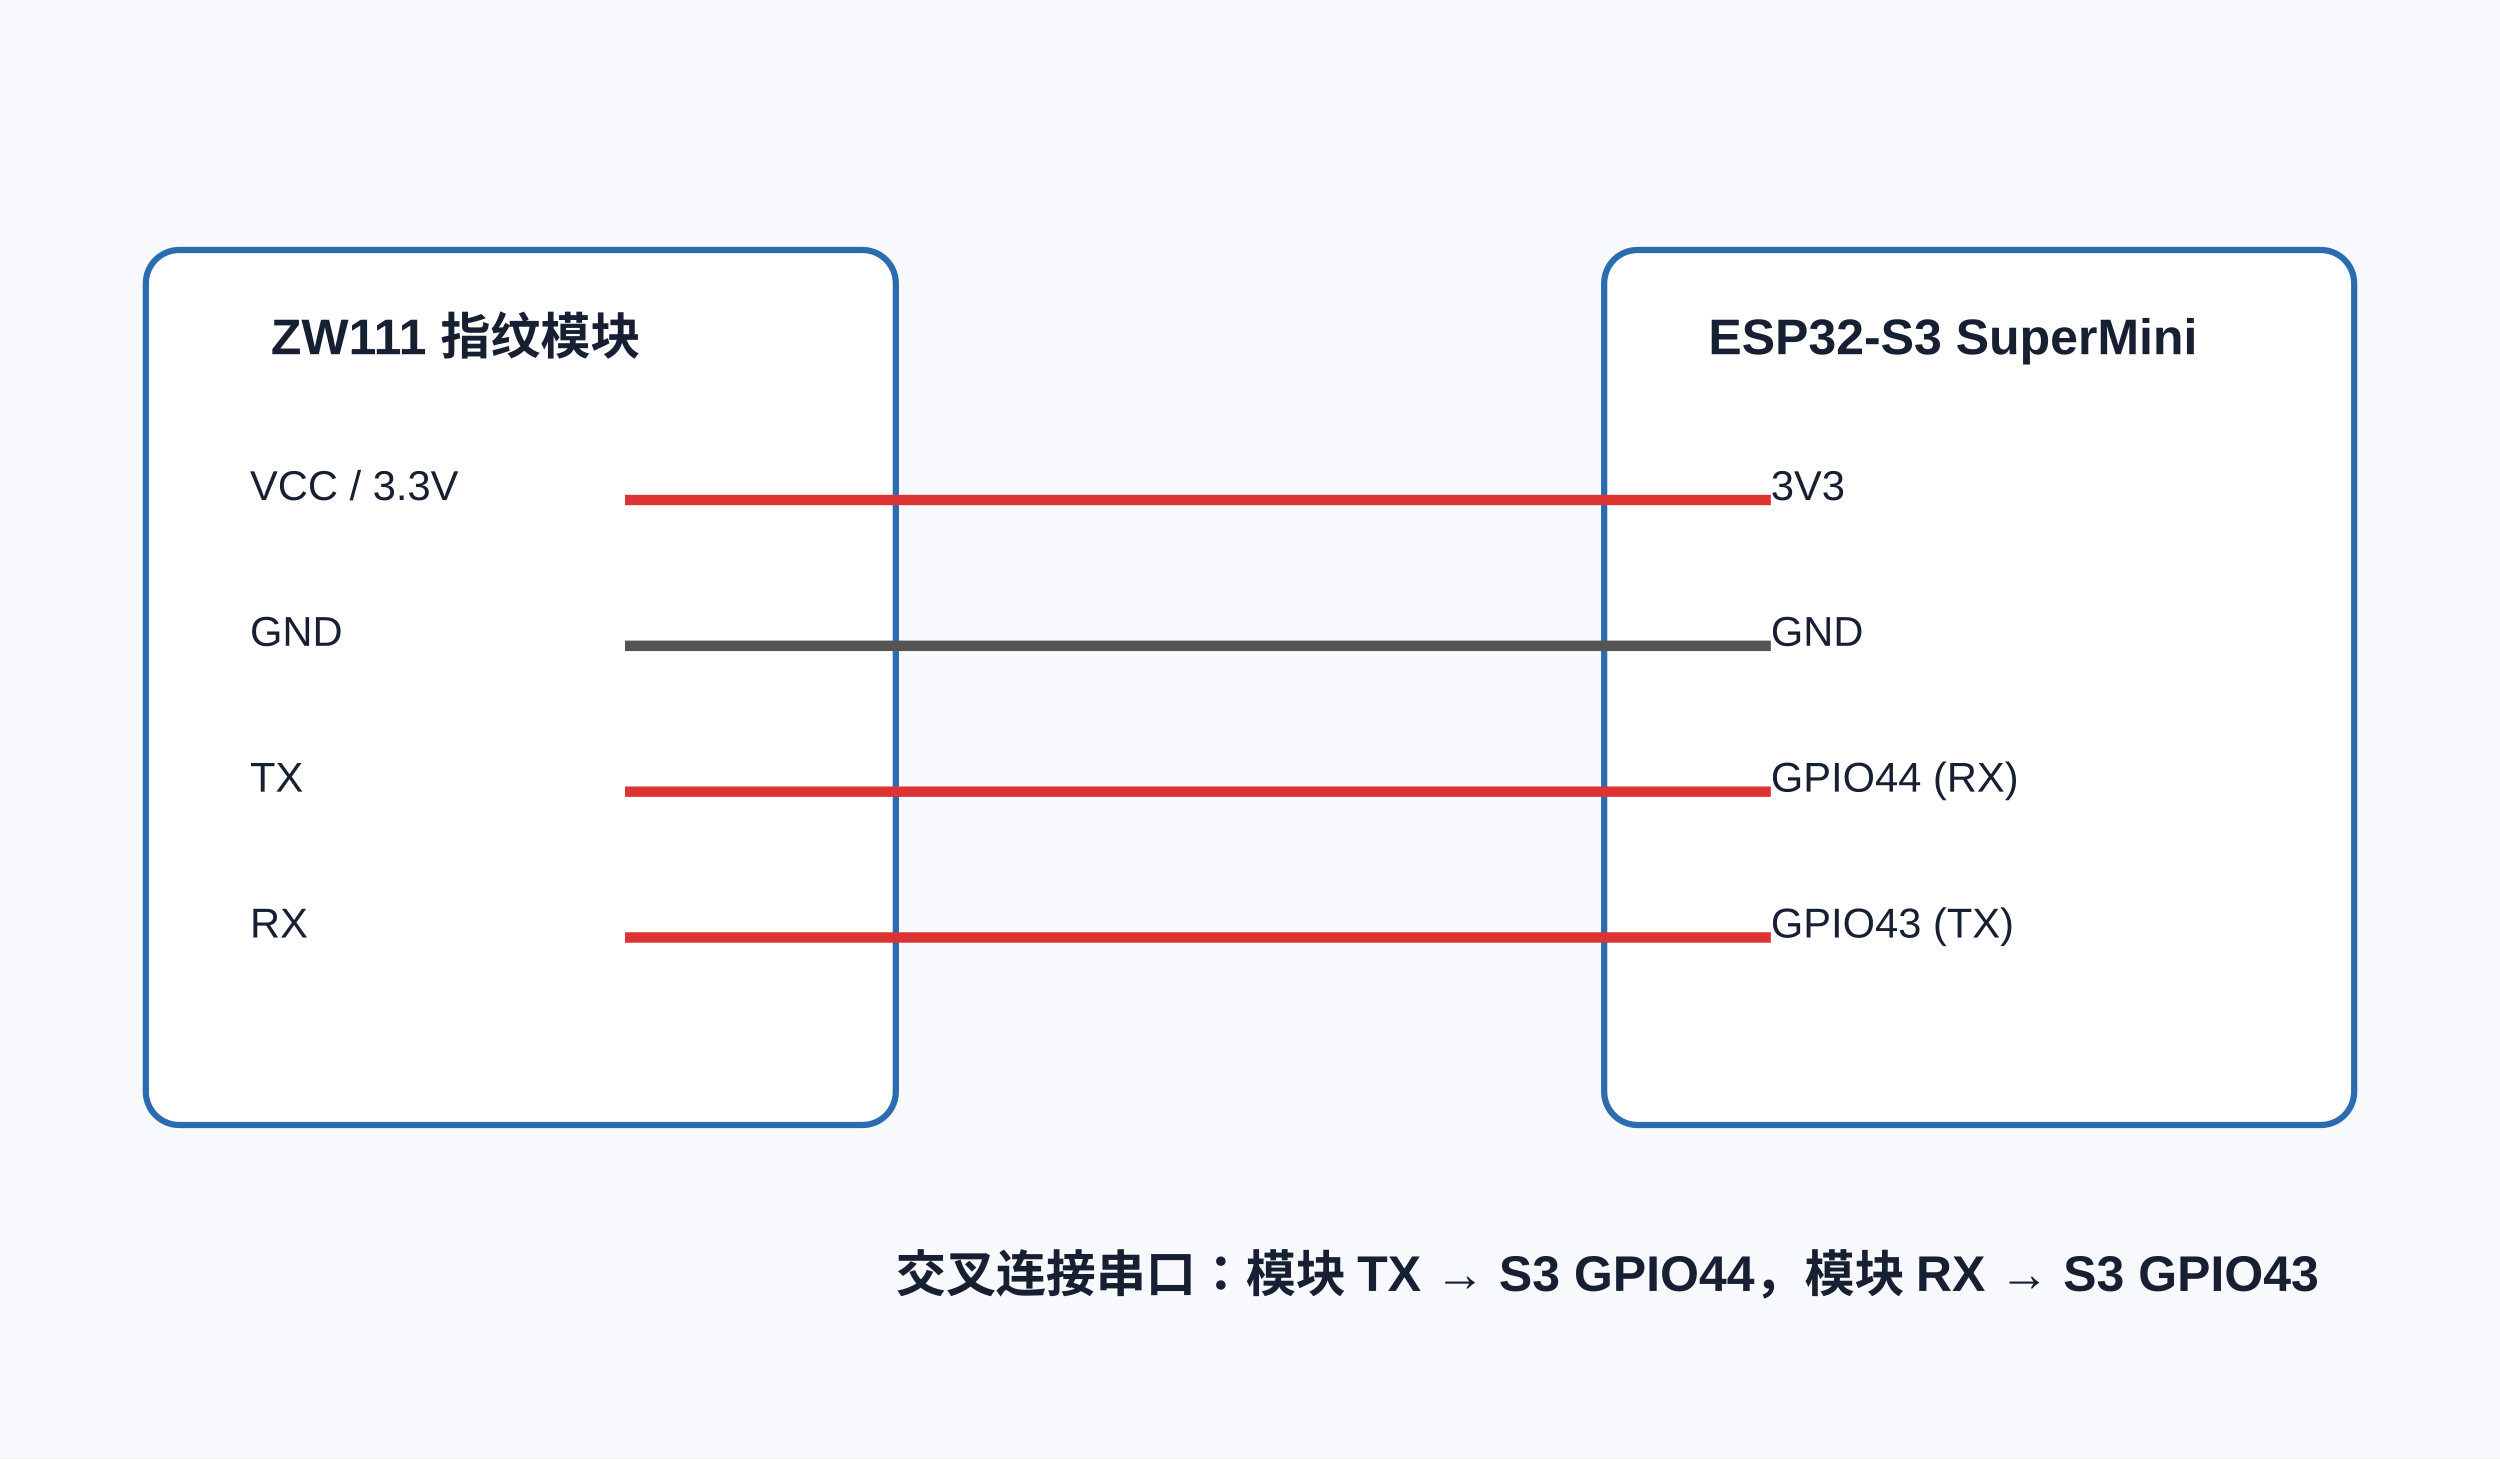
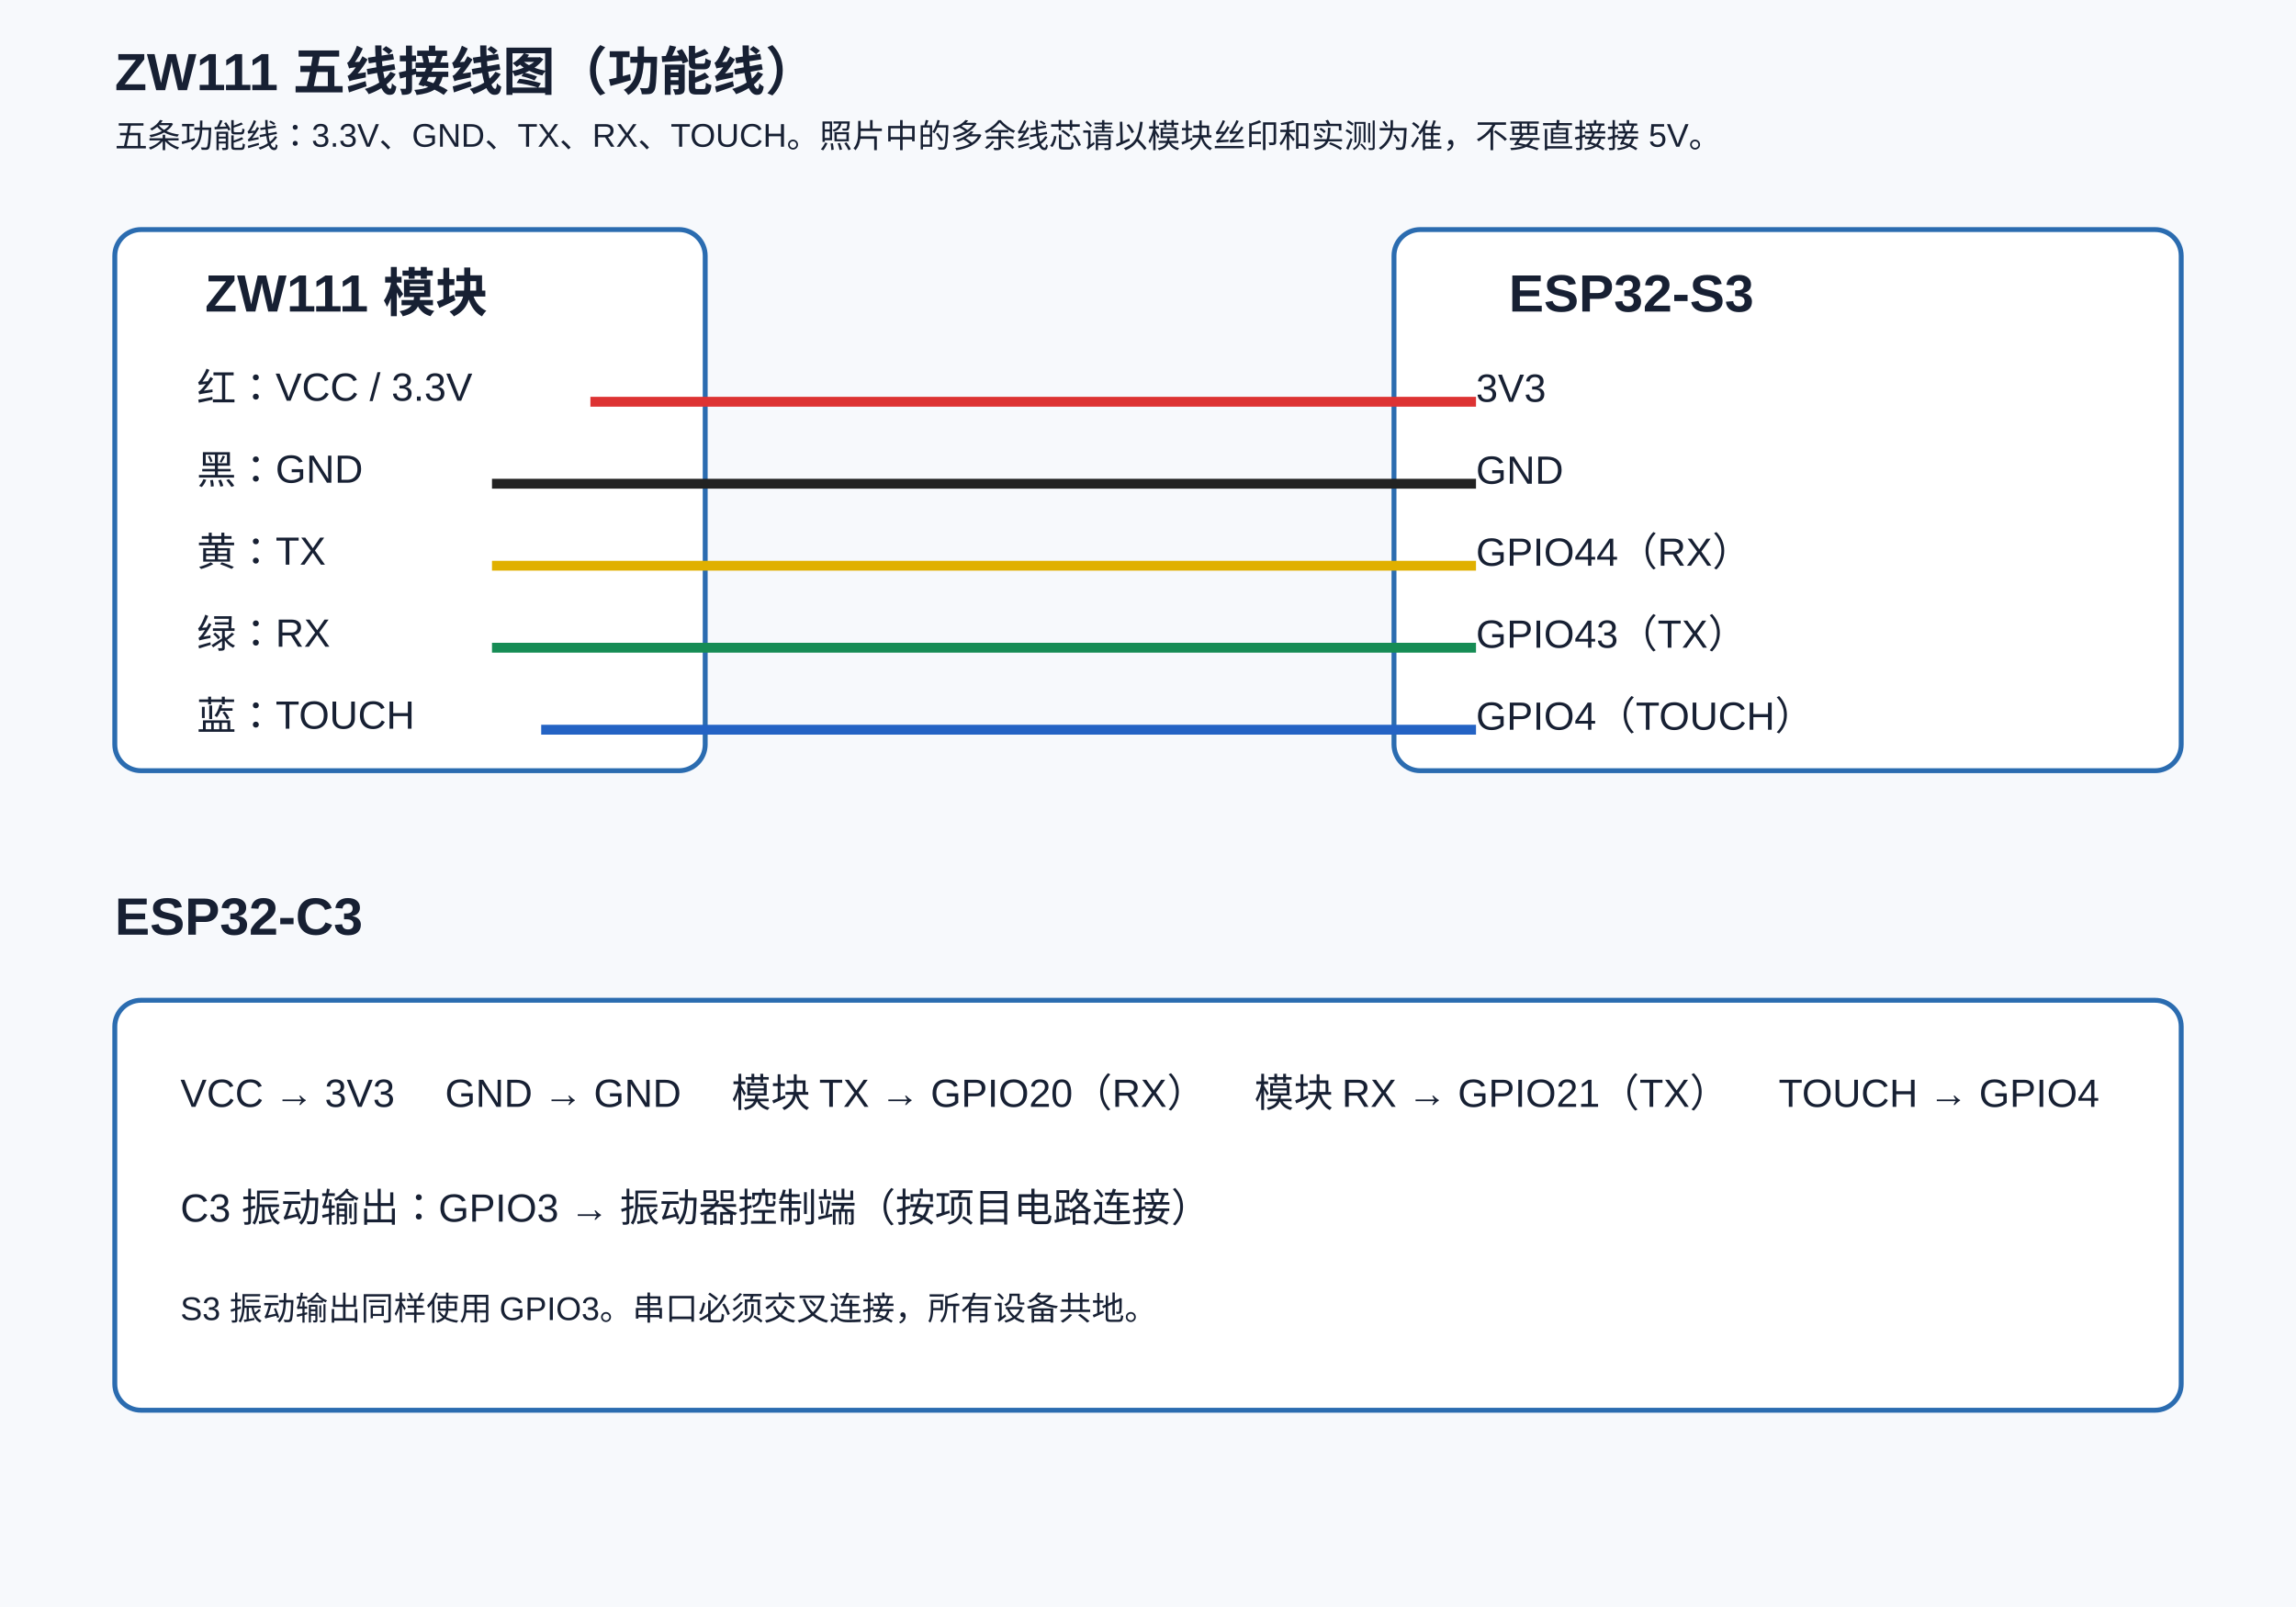
- <svg xmlns="http://www.w3.org/2000/svg" width="1200" height="700" viewBox="0 0 1200 700">
-   <rect width="1200" height="700" fill="#f7f9fc" />
-   <style>text{font-family:Arial,sans-serif;fill:#172033} .box{fill:white;stroke:#2b6cb0;stroke-width:3;rx:16} .wire{stroke:#d33;stroke-width:5;fill:none} .g{stroke:#555}.label{font-size:24px;font-weight:bold}.small{font-size:20px}</style>
-   <rect class="box" x="70" y="120" width="360" height="420" />
-   <text class="label" x="130" y="170">ZW111 指纹模块</text>
-   <text class="small" x="120" y="240">VCC / 3.3V</text>
-   <text class="small" x="120" y="310">GND</text>
-   <text class="small" x="120" y="380">TX</text>
-   <text class="small" x="120" y="450">RX</text>
-   <rect class="box" x="770" y="120" width="360" height="420" />
-   <text class="label" x="820" y="170">ESP32-S3 SuperMini</text>
-   <text class="small" x="850" y="240">3V3</text>
-   <text class="small" x="850" y="310">GND</text>
-   <text class="small" x="850" y="380">GPIO44 (RX)</text>
-   <text class="small" x="850" y="450">GPIO43 (TX)</text>
-   <path class="wire" d="M300 240 C520 240 650 240 850 240" />
-   <path class="wire g" d="M300 310 C520 310 650 310 850 310" />
-   <path class="wire" d="M300 380 C520 380 650 380 850 380" />
-   <path class="wire" d="M300 450 C520 450 650 450 850 450" />
-   <text class="label" x="430" y="620">交叉连接串口：模块 TX → S3 GPIO44，模块 RX → S3 GPIO43</text>
+ <svg xmlns="http://www.w3.org/2000/svg" width="1400" height="980" viewBox="0 0 1400 980">
+   <rect width="1400" height="980" fill="#f7f9fc" />
+   <style>text{font-family:Arial,sans-serif;fill:#172033}.box{fill:white;stroke:#2b6cb0;stroke-width:3;rx:16}.wire{fill:none;stroke-width:6}.title{font-size:32px;font-weight:bold}.label{font-size:24px}.note{font-size:20px}</style>
+   <text class="title" x="70" y="55">ZW111 五线接线图（功能线）</text>
+   <text class="note" x="70" y="90">五条功能线：3.3V、GND、TX、RX、TOUCH。照片中的多余线芯请以模块丝印和实测为准，不要直接接 5V。</text>
+   <rect class="box" x="70" y="140" width="360" height="330" />
+   <text class="title" x="125" y="190">ZW111 模块</text>
+   <text class="label" x="120" y="245">红：VCC / 3.3V</text>
+   <text class="label" x="120" y="295">黑：GND</text>
+   <text class="label" x="120" y="345">黄：TX</text>
+   <text class="label" x="120" y="395">绿：RX</text>
+   <text class="label" x="120" y="445">蓝：TOUCH</text>
+   <rect class="box" x="850" y="140" width="480" height="330" />
+   <text class="title" x="920" y="190">ESP32-S3</text>
+   <text class="label" x="900" y="245">3V3</text>
+   <text class="label" x="900" y="295">GND</text>
+   <text class="label" x="900" y="345">GPIO44（RX）</text>
+   <text class="label" x="900" y="395">GPIO43（TX）</text>
+   <text class="label" x="900" y="445">GPIO4（TOUCH）</text>
+   <path class="wire" stroke="#d33" d="M360 245 C560 245 700 245 900 245" />
+   <path class="wire" stroke="#222" d="M300 295 C560 295 700 295 900 295" />
+   <path class="wire" stroke="#e0b000" d="M300 345 C560 345 700 345 900 345" />
+   <path class="wire" stroke="#168c55" d="M300 395 C560 395 700 395 900 395" />
+   <path class="wire" stroke="#2463c4" d="M330 445 C560 445 700 445 900 445" />
+   <text class="title" x="70" y="570">ESP32-C3</text>
+   <rect class="box" x="70" y="610" width="1260" height="250" />
+   <text class="label" x="110" y="675">VCC → 3V3　 GND → GND　 模块 TX → GPIO20（RX）　 模块 RX → GPIO21（TX）　 TOUCH → GPIO4</text>
+   <text class="label" x="110" y="745">C3 振动输出：GPIO3 → 振动器控制端（按项目电路连接）</text>
+   <text class="note" x="110" y="805">S3 振动输出同样使用 GPIO3。串口必须交叉连接，所有设备共地。</text>
</svg>
